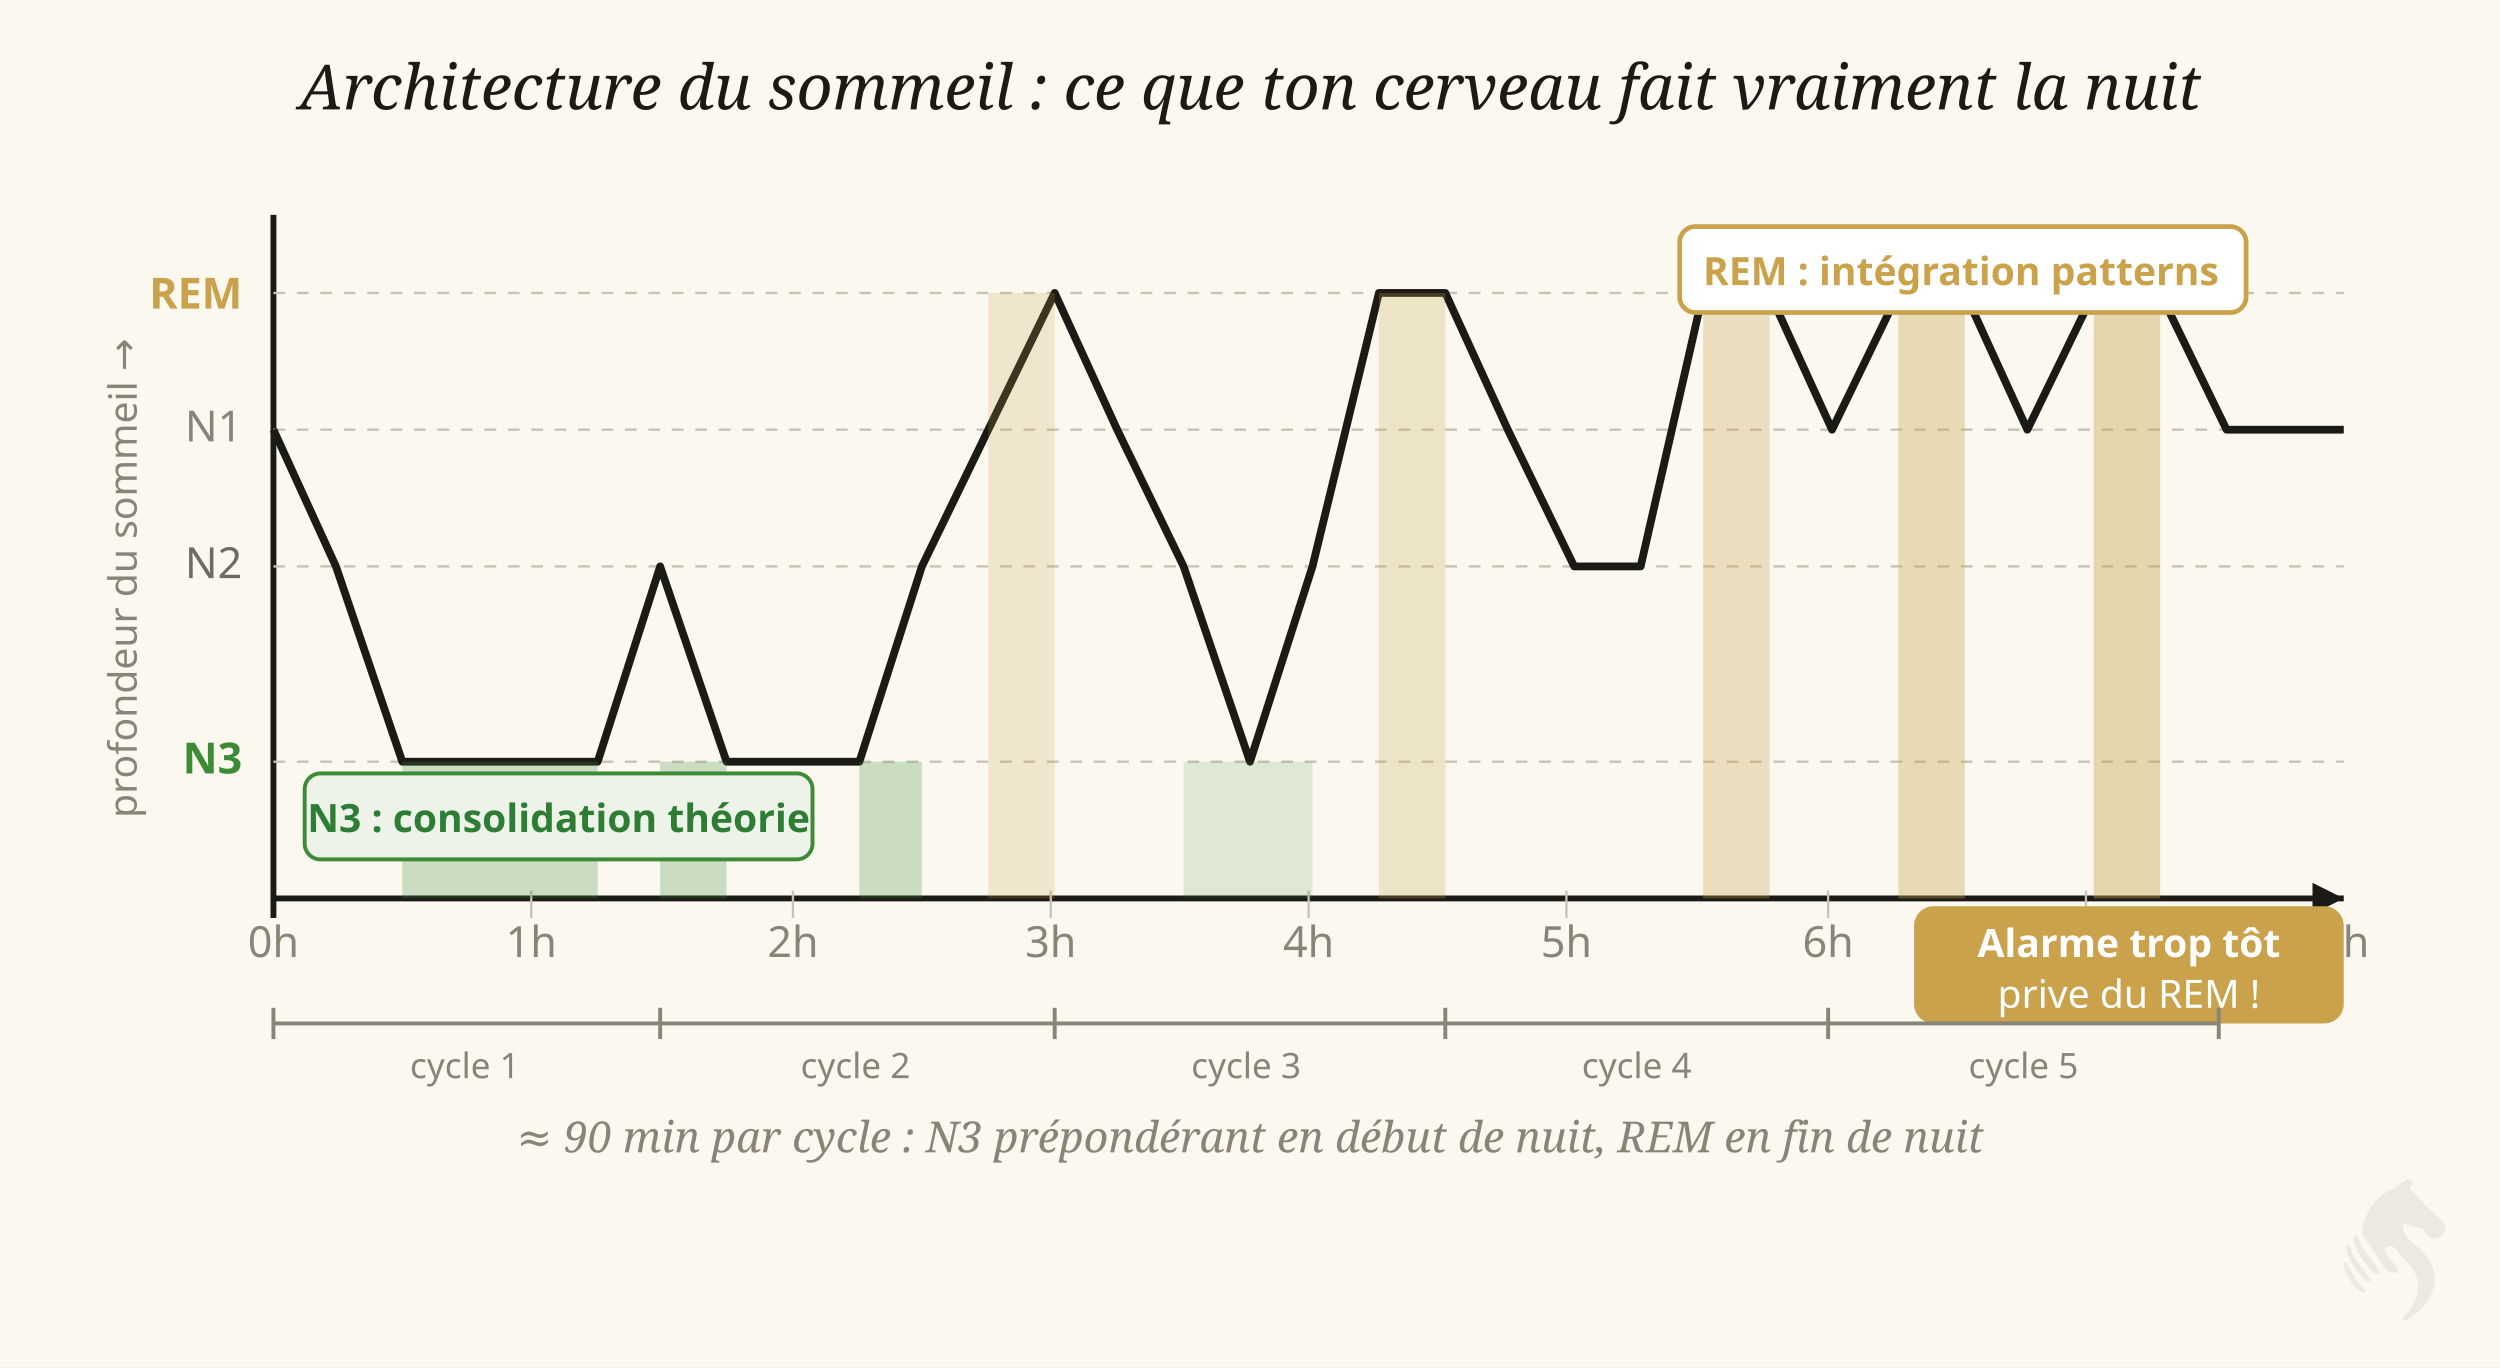
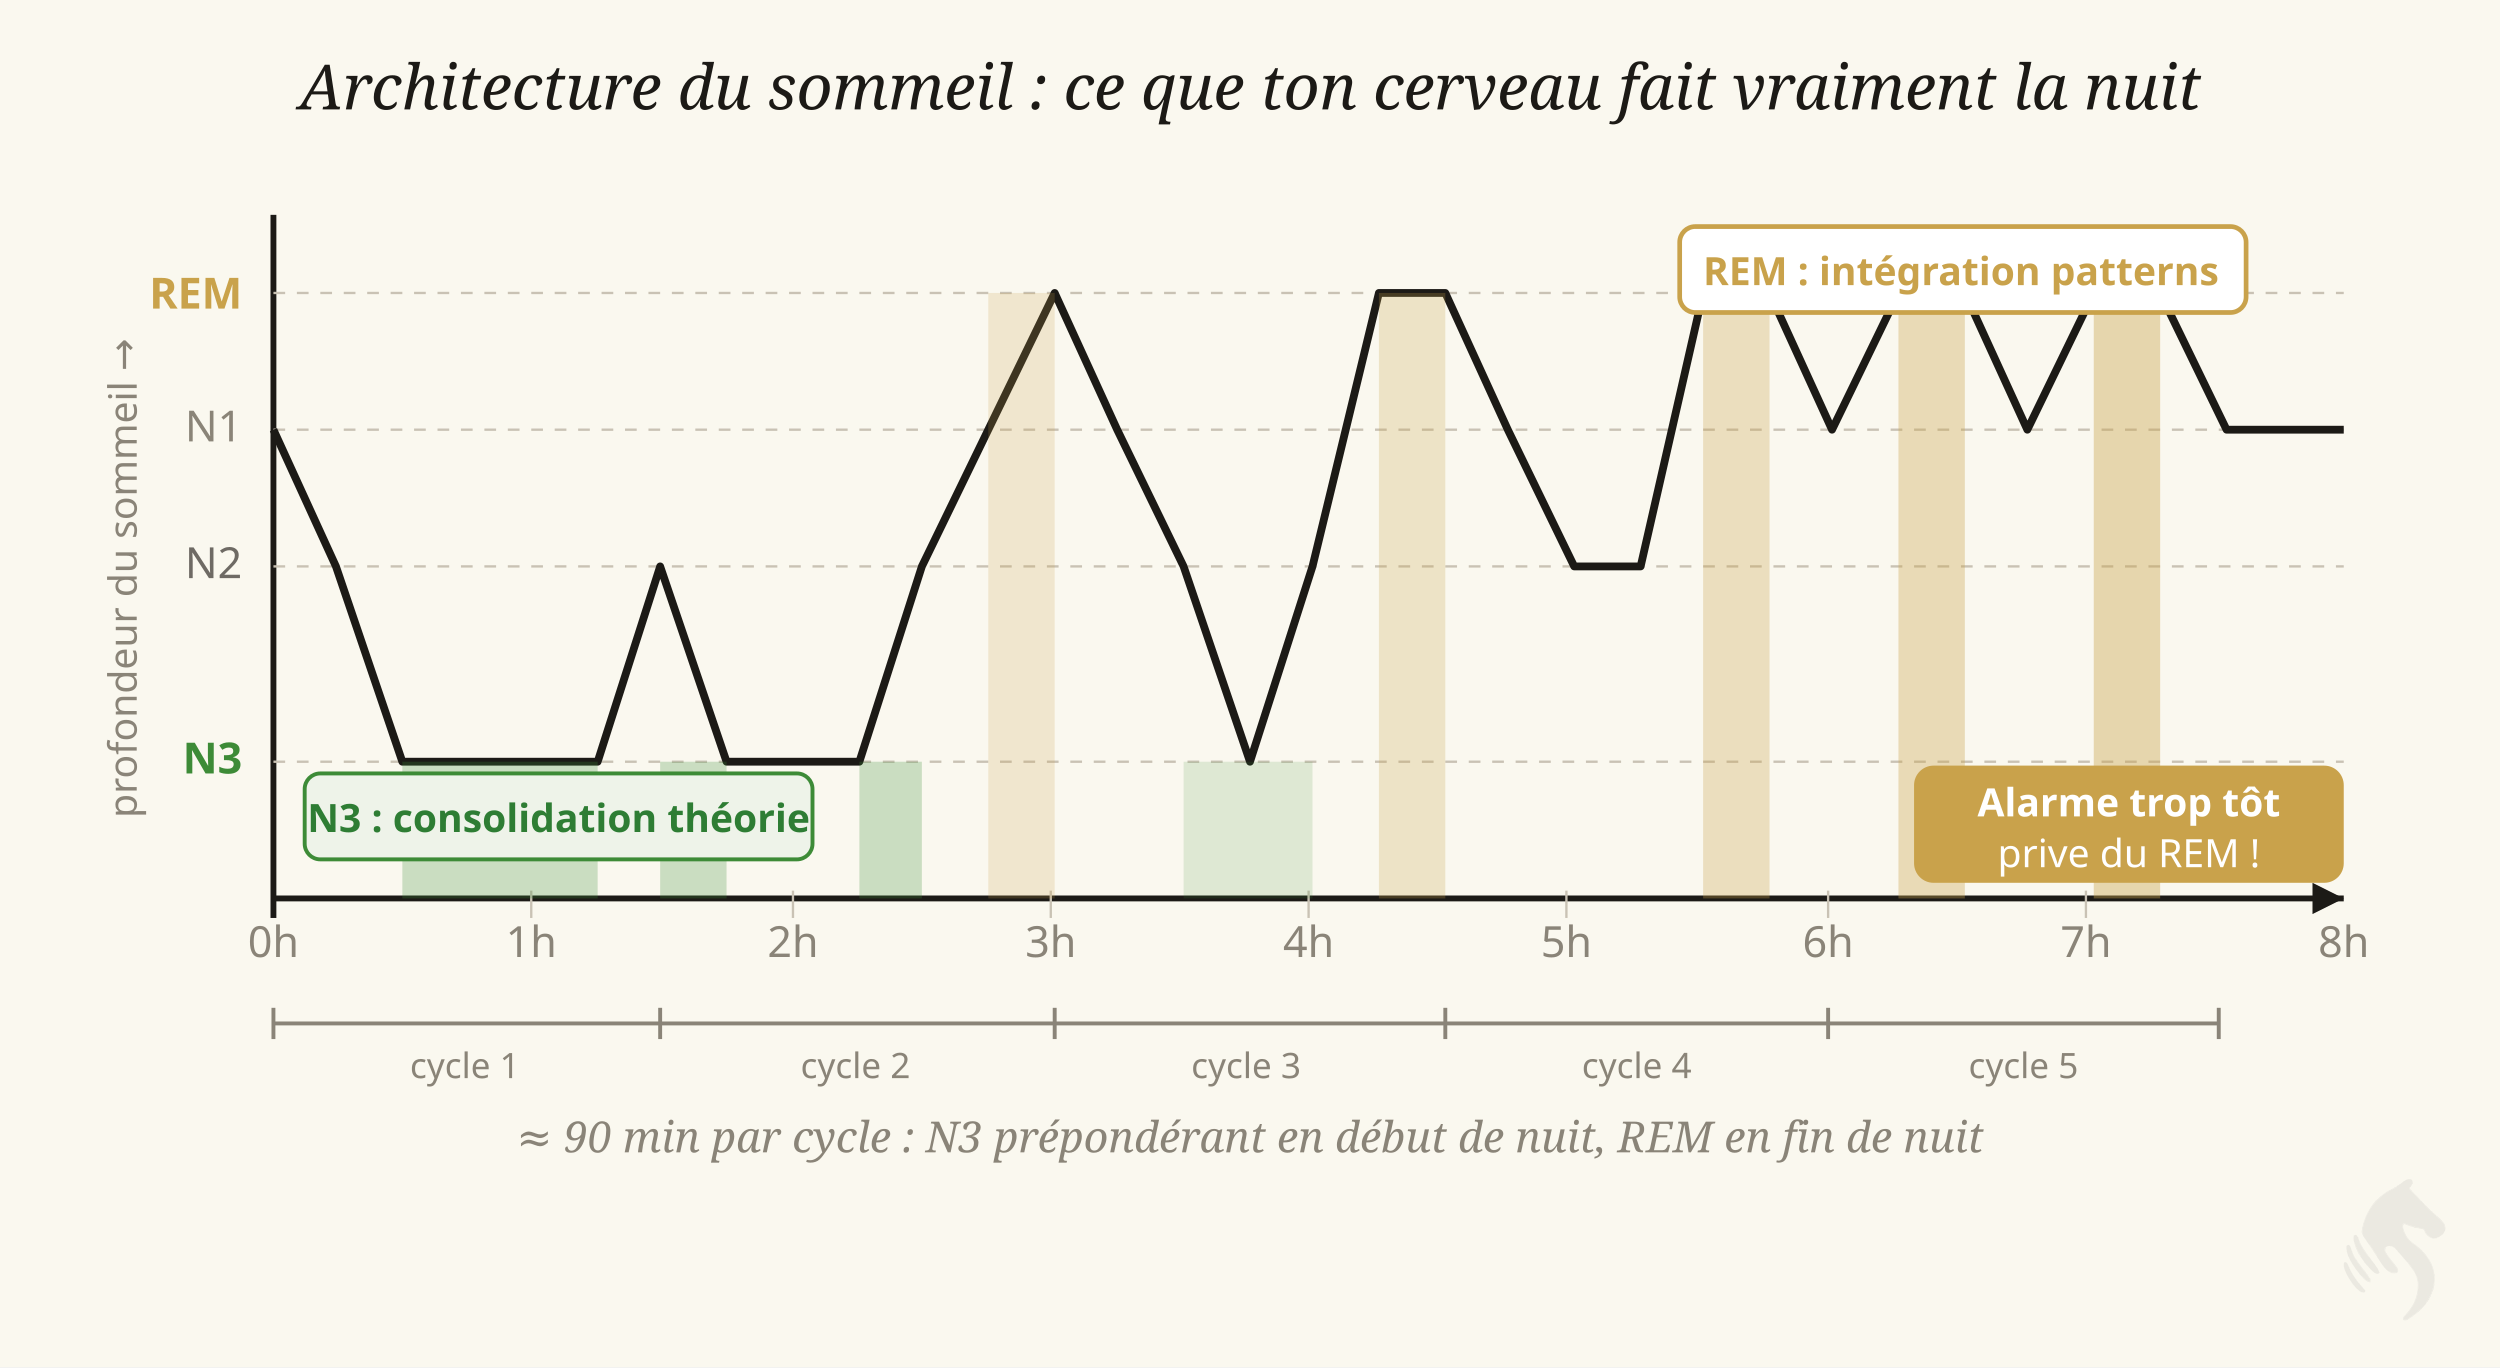
<svg xmlns="http://www.w3.org/2000/svg" width="640" height="350" viewBox="0 0 640 350" role="img" aria-labelledby="som1">
  <rect width="640" height="350" fill="#faf8ef" />
  <text x="320" y="28" text-anchor="middle" font-family="Georgia, serif" font-size="16" font-style="italic" fill="#1c1a16">Architecture du sommeil : ce que ton cerveau fait vraiment la nuit</text>
  <line x1="70" y1="230" x2="600" y2="230" stroke="#1c1a16" stroke-width="1.5" />
  <polygon points="600,230 592,226 592,234" fill="#1c1a16" />
  <line x1="70" y1="55" x2="70" y2="235" stroke="#1c1a16" stroke-width="1.5" />
  <text x="62" y="79" text-anchor="end" font-family="system-ui, sans-serif" font-size="11" font-weight="700" fill="#c9a24b">REM</text>
  <text x="62" y="113" text-anchor="end" font-family="system-ui, sans-serif" font-size="11" fill="#8a8478">N1</text>
  <text x="62" y="148" text-anchor="end" font-family="system-ui, sans-serif" font-size="11" fill="#6e6a64">N2</text>
  <text x="62" y="198" text-anchor="end" font-family="system-ui, sans-serif" font-size="11" font-weight="700" fill="#3d8b37">N3</text>
  <text x="35" y="148" text-anchor="middle" font-family="system-ui, sans-serif" font-size="10" fill="#8a8478" transform="rotate(-90 35 148)">profondeur du sommeil →</text>
  <g stroke="#c9c2b4" stroke-width="0.6" stroke-dasharray="3 3">
    <line x1="70" y1="75" x2="600" y2="75" />
    <line x1="70" y1="110" x2="600" y2="110" />
    <line x1="70" y1="145" x2="600" y2="145" />
    <line x1="70" y1="195" x2="600" y2="195" />
  </g>
  <g font-family="system-ui, sans-serif" font-size="11" fill="#8a8478" text-anchor="middle">
    <text x="70" y="245">0h</text>
    <text x="136" y="245">1h</text>
    <text x="203" y="245">2h</text>
    <text x="269" y="245">3h</text>
    <text x="335" y="245">4h</text>
    <text x="401" y="245">5h</text>
    <text x="468" y="245">6h</text>
    <text x="534" y="245">7h</text>
    <text x="600" y="245">8h</text>
  </g>
  <g stroke="#c9c2b4" stroke-width="0.6">
    <line x1="136" y1="228" x2="136" y2="235" />
    <line x1="203" y1="228" x2="203" y2="235" />
    <line x1="269" y1="228" x2="269" y2="235" />
    <line x1="335" y1="228" x2="335" y2="235" />
    <line x1="401" y1="228" x2="401" y2="235" />
    <line x1="468" y1="228" x2="468" y2="235" />
    <line x1="534" y1="228" x2="534" y2="235" />
  </g>
  <polyline points="     70,110     86,145     103,195     153,195     169,145     186,195     220,195     236,145     253,110     270,75     286,110     303,145     320,195     336,145     353,75     370,75     386,110     403,145     420,145     436,75     453,75     469,110     486,75     503,75     519,110     536,75     553,75     570,110     600,110   " fill="none" stroke="#1c1a16" stroke-width="2" stroke-linejoin="round" />
  <polygon points="103,195 153,195 153,230 103,230" fill="#3d8b37" opacity="0.25" />
  <polygon points="169,195 169,230 186,230 186,195" fill="#3d8b37" opacity="0.25" />
  <polygon points="220,195 220,230 236,230 236,195" fill="#3d8b37" opacity="0.25" />
  <polygon points="303,195 303,230 336,230 336,195" fill="#3d8b37" opacity="0.15" />
  <polygon points="253,75 270,75 270,230 253,230" fill="#c9a24b" opacity="0.2" />
  <polygon points="353,75 370,75 370,230 353,230" fill="#c9a24b" opacity="0.25" />
  <polygon points="436,75 453,75 453,230 436,230" fill="#c9a24b" opacity="0.3" />
  <polygon points="486,75 503,75 503,230 486,230" fill="#c9a24b" opacity="0.35" />
  <polygon points="536,75 553,75 553,230 536,230" fill="#c9a24b" opacity="0.4" />
  <rect x="78" y="198" width="130" height="22" rx="4" fill="#eef3e9" stroke="#3d8b37" stroke-width="1" />
  <text x="143" y="213" text-anchor="middle" font-family="system-ui, sans-serif" font-size="10" font-weight="700" fill="#2e7d34">N3 : consolidation théorie</text>
  <rect x="430" y="58" width="145" height="22" rx="4" fill="#fff" stroke="#c9a24b" stroke-width="1.2" />
  <text x="502" y="73" text-anchor="middle" font-family="system-ui, sans-serif" font-size="10" font-weight="700" fill="#c9a24b">REM : intégration patterns</text>
-   <rect x="490" y="232" width="110" height="30" rx="5" fill="#c9a24b" />
-   <text x="545" y="245" text-anchor="middle" font-family="system-ui, sans-serif" font-size="10" font-weight="700" fill="#fff">Alarme trop tôt</text>
-   <text x="545" y="258" text-anchor="middle" font-family="system-ui, sans-serif" font-size="10" fill="#fff">prive du REM !</text>
+   <rect x="490" y="196" width="110" height="30" rx="5" fill="#c9a24b" />
+   <text x="545" y="209" text-anchor="middle" font-family="system-ui, sans-serif" font-size="10" font-weight="700" fill="#fff">Alarme trop tôt</text>
+   <text x="545" y="222" text-anchor="middle" font-family="system-ui, sans-serif" font-size="10" fill="#fff">prive du REM !</text>
  <g stroke="#8a8478" stroke-width="1" fill="none">
    <line x1="70" y1="262" x2="169" y2="262" />
    <line x1="70" y1="258" x2="70" y2="266" />
    <line x1="169" y1="258" x2="169" y2="266" />
    <line x1="169" y1="262" x2="270" y2="262" />
    <line x1="270" y1="258" x2="270" y2="266" />
    <line x1="270" y1="262" x2="370" y2="262" />
    <line x1="370" y1="258" x2="370" y2="266" />
    <line x1="370" y1="262" x2="468" y2="262" />
    <line x1="468" y1="258" x2="468" y2="266" />
    <line x1="468" y1="262" x2="568" y2="262" />
    <line x1="568" y1="258" x2="568" y2="266" />
  </g>
  <g font-family="system-ui, sans-serif" font-size="9" fill="#8a8478" text-anchor="middle">
    <text x="119" y="276">cycle 1</text>
    <text x="219" y="276">cycle 2</text>
    <text x="319" y="276">cycle 3</text>
    <text x="419" y="276">cycle 4</text>
    <text x="518" y="276">cycle 5</text>
  </g>
  <text x="320" y="295" text-anchor="middle" font-family="Georgia, serif" font-size="11" font-style="italic" fill="#8a8478">≈ 90 min par cycle : N3 prépondérant en début de nuit, REM en fin de nuit</text>
  <g id="wm" opacity="0.07" transform="translate(600.0,301.9) scale(0.0416)" aria-hidden="true">
    <g fill="#1e1e1e" fill-rule="evenodd">
      <path d="M411.5-.5h-16a76 76 0 0 0-24.5 12q-.62-.7-1.5-1l-2 4a4 4 0 0 1-1.5-1 7 7 0 0 1-2.5 3.5 253 253 0 0 0-17 13q-1.42.93-2.5-.5-5.2 7.95-14.5 9a9.4 9.4 0 0 1-4 6q2.3.02 1.5 2A461 461 0 0 1 278.5 73q-13.2 7.95-26 16.5-1.59-1.38 0-3-2.35.35-4 2 .9.98 2 2-92.12 67.08-125.5 177a1316 1316 0 0 0-10 44 51.2 51.2 0 0 0 4.5 31q.1 3.33-2 1l4.5 11q1-2 2 0l5 10 1-1q6 10.95 13 21a651 651 0 0 1 18.5 25 3.4 3.4 0 0 1 1.5-3q21.52 33 43 66 .3 3.4-2.5 1v2a1542 1542 0 0 1 21 32q1 0 1 1a319 319 0 0 0 25 35 160 160 0 0 0 27 25 3.1 3.1 0 0 1 1-3q23.18 14.62 49 5.5 5-2.83 4-8.5-.15-4.6-1.5-9a618 618 0 0 0-55.5-73.5q3-.91 5 1.5a23.5 23.5 0 0 0-7-9q.63 2.4 2 4.5-.17 2.58-1.5.5a364 364 0 0 1-17.5-26.5 50 50 0 0 1-4.5-22.5q.9-4.71 3-9 .63 1.88 2.5 2a7 7 0 0 1 2-3q9.28-8.1 22-8a86 86 0 0 1 23 4.5 11 11 0 0 1 3 4.5q2.58-1.75 5 .5l21.5 23.5q.74 1.95.5 4 3.56 1 6 4a1094 1094 0 0 0 30 34.5l-1 1q3.7 2.7 7.5 5.5a23 23 0 0 1 2 5l5 3a22 22 0 0 0 5.5 8 11.5 11.5 0 0 0 4 4 3.9 3.9 0 0 0-2-3.5q1.7-1.12 3 .5a705 705 0 0 1 42 57.5q-.65 1.46-2 1.5a169 169 0 0 1 10 19 3.8 3.8 0 0 0-.5 4q1 2 2 0 1.4 2.05 2.5 4-.25-2.55.5-5a185 185 0 0 1 11 83q-1 2-2 0a9 9 0 0 0-1.5-4v9a2.3 2.3 0 0 0 1.5-1q.75 10.55-1 21a337 337 0 0 1-18 56l-2.5 3q-1.2-.69-1-2a36 36 0 0 0-4 7 5.2 5.2 0 0 0 3.5-4 4.3 4.3 0 0 1 0 4 350 350 0 0 1-33 52 1108 1108 0 0 1-30 35q-7.17 20.32 13.5 14.5a34 34 0 0 1 6-3 1496 1496 0 0 1 54-37 942 942 0 0 0 29-27q1.25-1.03 2 .5a11 11 0 0 0-3 4q1.35-1.65 2.5 0a29 29 0 0 1 4.5-6 40 40 0 0 0 9-10.5l6-4-1-1a25 25 0 0 1 8.5-7.5q-1.47-2.67 1-5 .22 4.17 2.5 1.5-1.94-3.13 2-4l-1-1q1.48-3.25 4-5.5a8 8 0 0 0-3-1q37.8-53.63 47.5-119 8.4-83.08-38-152a364 364 0 0 0-28-35q-1.03-1.25.5-2 3.58 2.23 2-1l-4-2a5 5 0 0 1-3-.5 484 484 0 0 0-70-58q-.7-.62-1-1.5 1.05-.43 2-1v-3a6 6 0 0 1-5-2q-.66-.1-1 .5 3.72 2.61 0 3-34.57-32.88-46-79.5.2-2.3 2-3v-4q-1.94 5.58-3.5 0-1-9 0-18 2.16-6.4 8.5-8a78 78 0 0 1 22 7.5 403 403 0 0 0 66 18l9 3q-2.45.75-5 .5-1.59 1.6 0 3a16 16 0 0 1 6.5-1 7.3 7.3 0 0 1 2 3q1.38-2.6 3.5-2-1.1-2.32-4-2.5 15.09-2.3 25.5 8.5 5.35 10.23 10 21 12.95 20.94 36.5 28.5-1.88.63-2 2.5a30 30 0 0 0 12.5 3q4.43-.1 8-2 3.2 3.87 5.5-1 1.2.69 1 2a39 39 0 0 0 4.5-2l1 1q.69-1.87-1.5-2.5a12 12 0 0 0 7-3q1.88-1.1 3 .5 2.22-3.62 6-2a8.7 8.7 0 0 1 3-4 41 41 0 0 1 12-6.5l-2-1 5.5-3.5q.62.7 1.5 1 1.82-1.15 0-2.5 1.42-.93 2.5.5a5.8 5.8 0 0 1 .5-4 39 39 0 0 1 6-4.5q-1.55-2.25.5-4.5 3.25-3.5 5-8 1.38-.64 2.5-1-.8-1.05-2-1.5 1.85-5.82 3-11.5v-10h-1q-.85 6-2.5 12-.16-4.46.5-9a63 63 0 0 0-12.5-31 478 478 0 0 0-45.5-44.5q3.06.72 6 2.5-3.15-3.9-7-7.5l1-1q-1.4-1.05-2 .5 1.77 2.4-.5 4a781 781 0 0 1-67.5-65.5l1-.5a29 29 0 0 0 7 6 93 93 0 0 0-14-15 24.5 24.5 0 0 0-9-9.5l1-1a44 44 0 0 0-7-4.5q1.44 2.2 3.5 4 1 1.5 0 3l-72-76q-5.34-7.85 1.5-14.5 1.98-.8 2 1.5a69 69 0 0 1 6-3.5q-1.95-1.94 0-3.5a31 31 0 0 0 6-12q2.05.24 4-.5a79 79 0 0 0-1.5-17.5 94 94 0 0 0-5-10l-1 1a87 87 0 0 0-5.5-3" />
      <path d="M325.5 44.5q-3.85 1.03-7 3.5a4.2 4.2 0 0 1-4.5-.5q-2.75 2.49-3.5 6-6.97 2.94-14 6-6.75 3.75-13.5 8-.62-.7-1.5-1a37.6 37.6 0 0 1-17 10.5 263 263 0 0 0-12 9.5q-1.59 1.62 0 3 12.8-8.55 26-16.5A461 461 0 0 0 327 46.5q.8-1.98-1.5-2m148 86-21-24a209 209 0 0 1-21-21.5l-8.5-8.5q-4.8-3.3-6-9-9.1-4.3-11.5-13a13 13 0 0 0 3-6q-.02-2.3-2-1.5-6.84 6.65-1.5 14.5l72 76q1-1.5 0-3a20 20 0 0 1-3.5-4m89 86a198 198 0 0 0-17.5-15q.4-2.17-.5-4-3.63-1.2-7-3a26 26 0 0 0-6-6 430 430 0 0 1-27-27.5 2.4 2.4 0 0 0-2-.5 29 29 0 0 1-7-6l-1 .5a781 781 0 0 0 67.5 65.5q2.27-1.6.5-4m-314-128a247 247 0 0 0-42 35.5 14.5 14.5 0 0 1-5 4l1 1a9.3 9.3 0 0 1-6 2.5 76 76 0 0 1-16 20q.3.88 1 1.5a9.4 9.4 0 0 0-5.5 6.5q-1-2-2 0-.93 1.42.5 2.5a25 25 0 0 0-6.5 8.5q-1.6 1.05-3.5 1.5 1.21.45 2 1.5a43 43 0 0 0-7 10 352 352 0 0 0-19.5 37 2.9 2.9 0 0 1-2.5 1 3.3 3.3 0 0 0 2 1.5 47 47 0 0 1-3.5 5.5l-12 34q-.98-1.8-1.5 0 1.4 1.9.5 4a33 33 0 0 1-3.5 5.5q.78.84 1 2a212 212 0 0 0-10 49.5 36 36 0 0 0 7 20q2.1 2.33 2-1a51.2 51.2 0 0 1-4.5-31 1316 1316 0 0 1 10-44q33.38-109.92 125.5-177-1.1-1.02-2-2m376 206q-.5-10.25-5-19.5 1.5-4.37-1.5-.5l-6.5-11q-5.55-3.6-7.5-10l-1 1q-3.75-5.75-9.5-9.5l1-1a850 850 0 0 0-9-7q1.14-2.04-1.5-3.5-1.08 1.43-2.5.5-2.84-1.65-2-4a5 5 0 0 0-3-.5 5 5 0 0 0-.5-3l-1 1a7 7 0 0 0-4.5-3 21 21 0 0 0-6-2.5 478 478 0 0 1 45.5 44.5 63 63 0 0 1 12.5 31q-.66 4.54-.5 9 1.65-6 2.5-12m-259 3v-1q-2.22-5.79 1-11.5l-2-2a67 67 0 0 0 1.5-5.5q.93 7.1 3.5 1-2.43-3.37 2-4a4.3 4.3 0 0 1 2.5 3q.45-1.21 1.5-2 2.3.75 4 2a326 326 0 0 1 28 10.5q11.4 3.22 23 6 1.05 1.6 1.5 3.5 1-4 2 0 1.08-1.43 2.5-.5-1.81 1.35 0 2.5 3.25-.47 7-2 1.85.03 3 1 5.83.22 11 2h5q2.55.25 5-.5l-9-3a403 403 0 0 1-66-18 78 78 0 0 0-22-7.5q-6.34 1.6-8.5 8-1 9 0 18 1.56 5.58 3.5 0m109 6a4.7 4.7 0 0 1 4 3q3.6-3.98 6 1l1-2 4 2a65 65 0 0 1 7.5 10q1.1 3.55 2.5 7-1.77 2.95 2 4 13.35 23.91 39 33 .12-1.87 2-2.5-23.55-7.56-36.5-28.5a305 305 0 0 0-10-21q-10.41-10.8-25.5-8.5 2.9.18 4 2.5m-410 86a9 9 0 0 0 1.5-4 310 310 0 0 0 37.5 86q-1.1 1.02-2 2a40 40 0 0 0 8.5 12 139 139 0 0 0 15 21q2.31 2.97 1.5 6 5.9 1.14 7.5 7 5.7 2.47 5 8 3.8 1.06 6.5 4 20.24 25.5 46 45.5a39 39 0 0 0 20 5 46 46 0 0 1 9-7.5 818 818 0 0 1-10-21.5q1.43-1.08.5-2.5a27 27 0 0 1-3.5-2 185 185 0 0 0-16-23.5q1.43-1.08.5-2.5a13.3 13.3 0 0 1-5.5-5 617 617 0 0 0-22.5-29v-4l-1 1a13 13 0 0 1-4.5-6 11.5 11.5 0 0 1-4-4q-.03 2.3-2 1.5A471 471 0 0 1 97 390.5q-1.8-3.04-.5-6 1.02.54 2 1a9 9 0 0 0-2-4.5q3.83-2.28-1-2.5a597 597 0 0 1-7-18.5l2-1a3.3 3.3 0 0 1-2-3.5 3.1 3.1 0 0 1-3-1q-7.35-19.46-24-8 1.03 2.34-.5 5a97 97 0 0 0 3.5 38" />
      <path d="M365.5 301.5q-1.8.7-2 3 11.43 46.62 46 79.5 3.72-.39 0-3 .34-.6 1-.5-2.4-2.22-5-4.5l2-2q-2.45-.75-5-.5a8.4 8.4 0 0 0-.5-4q-1.72 1.44-3-1a28 28 0 0 1-3.5-6q-.5 2-1 0a143 143 0 0 1-18-31q-6.22-11.64-9-27a7 7 0 0 0-2-3m-211 174a45 45 0 0 1-9.5-15q-1 2-2 0a41 41 0 0 0-6-9l-1-5-1 1a989 989 0 0 1-17.5-25.5q.7-.62 1-1.5a7.7 7.7 0 0 1-5-6 163 163 0 0 1-15-29q-.98-.46-2-1-1.3 2.96.5 6a471 471 0 0 0 55.5 86.5q1.97.8 2-1.5m-90-86q-2.05 2.77 1.5 4 3.6 16.25 9.5 30.5-2.48 3.62 2 3.5 3.65 9.3 8 18.5l-1 1a11.4 11.4 0 0 1 6 8q-.7.62-1 1.5a10.5 10.5 0 0 1 3.5 5l1-1a62 62 0 0 0 7.5 13q.9-.98 2-2a310 310 0 0 1-37.5-86 9 9 0 0 1-1.5 4m48 210a3.9 3.9 0 0 0-2-3.5q1.7-1.12 3 .5a127 127 0 0 0 39 32q11.3 4.6 8.5-7a147 147 0 0 0-17-32 1467 1467 0 0 0-40-51 554 554 0 0 1-48.5-75l1-1q.84 5.22 6 5a51.6 51.6 0 0 1-11.5-27l-1 2a159 159 0 0 0-11-31 14.3 14.3 0 0 0-10.5-8q-3.2.01-6 1.5-2.85 3.45-6 6.5-.87 16.85 3 33.5a3.6 3.6 0 0 1-2 2q1.38.56 2.5 1.5 3.15 9.81 6.5 19.5-1.21.45-2 1.5a29 29 0 0 0 5.5 7A256 256 0 0 0 55.5 525l-2 1a6.4 6.4 0 0 0 4 1.5 332 332 0 0 0 38.5 53l3.5 5.5-1 1q1.9 1.67 3.5.5a36 36 0 0 0 10.5 12m303-214q-.95.57-2 1 .3.88 1 1.5a484 484 0 0 1 70 58q1.42.72 3 .5a43 43 0 0 0-10-12.5l1-1q-2.66 1.47-5-1a36 36 0 0 0-10-10q1.81-1.35 0-2.5a8 8 0 0 1-3.5 0q-4.57-5.7-10-8a13 13 0 0 0-6.5-5.5 11.5 11.5 0 0 1-3.5-4.5q-.62.7-1.5 1a17.7 17.7 0 0 0-8-5.5q-2.84-1.65-2-4-7.47-2.25-13-7.5m-254 24a526 526 0 0 1 23.5 37 55 55 0 0 1 9 15l1-1a65 65 0 0 0 8.5 13q2.8 2.4 2.5-1-21.48-33-43-66a3.4 3.4 0 0 0-1.5 3m111 63q.16-.93 1-1.5a7 7 0 0 1-3.5-2.5 17.5 17.5 0 0 0-5.5-8q3.7-4.18-2.5-5a41 41 0 0 1-7.5-18.5l2-3a7.2 7.2 0 0 1-2-4.5 3.1 3.1 0 0 0 3-1 37 37 0 0 0-1-7q-1.87-.12-2.5-2a36 36 0 0 0-3 9 50 50 0 0 0 4.5 22.5 364 364 0 0 0 17.5 26.5q1.33 2.08 1.5-.5-1.37-2.1-2-4.5m-272 45v19q2.55 12.15 7 24 15.37 37.49 37 68a54 54 0 0 0 9 12.5q-1.58 2.58 2 3l-1 1 5.5 4.5a82 82 0 0 0 9 12q6.5 6.26 12.5 13 9.5 6.75 17.5 15l1-1q4.56 3.52 9 7l1-2a89 89 0 0 0 13.5 3.5q13.85-4.6 6.5-17.5-1.73 1.44-3-1a307 307 0 0 1-13.5-16 16 16 0 0 0-6-5.5q1.43-1.08.5-2.5a27.2 27.2 0 0 1-12.5-15 3.1 3.1 0 0 1-3-1q-7.5-10.25-15.5-20-.93-1.42.5-2.5a16 16 0 0 1-6-5.5 880 880 0 0 1-19-29.5q.7-.62 1-1.5a8 8 0 0 1-4-4 94 94 0 0 1-12.5-26l-1 1q-3.8-4.62-1.5-10a3.1 3.1 0 0 1-3-1 198 198 0 0 1-7-15.5l1-1a55 55 0 0 1-9-11q-2.85-1.46-6-2l3-1a22 22 0 0 0-9 2 11.4 11.4 0 0 0-4 6.5m277 51a48 48 0 0 0 12 5q-.57 3.66 2 2a5.3 5.3 0 0 1 3.5 3l1-2a45 45 0 0 0 26 0q.45 1.21 1.5 2 1.27-3.4 4-2 1.81-1.15 0-2.5l3-1.5a21 21 0 0 0 3.5-4q1.4-8.23-1.5-16 .3-.88 1-1.5-5.22-1.95-4-7a193 193 0 0 1-18-23.5 16 16 0 0 0-3.5-3q-4.05-7.43-9-12a284 284 0 0 0-14-17q-.75-1.58.5-3a19 19 0 0 1-6-4 4.35 4.35 0 0 0-5-1.5 618 618 0 0 1 55.5 73.5q1.35 4.4 1.5 9 1 5.67-4 8.5-25.82 9.12-49-5.5a3.1 3.1 0 0 0-1 3m115-56a264 264 0 0 1 16 22q-1.7 3.04 1.5 1a494 494 0 0 1 16.5 23l7 10q1.35-.04 2-1.5a705 705 0 0 0-42-57.5q-1.3-1.62-3-.5a3.9 3.9 0 0 1 2 3.5" />
      <path d="M112.5 599.5q7 9.5 16 17 2 0 2 2 6.9 3.77 11 8.5l13 5.5a5.7 5.7 0 0 0 6 0q2.07 3.94 4 0-3.37-1.23-.5-3 .22-6.86.5-13.5l-3-3.5 3-2.5q-4.58-.9-7.5-4.5a79 79 0 0 0-10.5-16.5q2.67 1.47 5-1a12 12 0 0 1-8.5-3.5 92 92 0 0 0-17.5-23.5l2-1-6.5-4.5a2294 2294 0 0 1-34.5-47q-1 0-1-1-5.27-4.75-4-11.5-2.25-3.25-3.5.5A227 227 0 0 1 61.5 469q.84-.57 1-1.5-5.16.22-6-5l-1 1a554 554 0 0 0 48.5 75 1467 1467 0 0 1 40 51q10.5 14.98 17 32 2.8 11.6-8.5 7a127 127 0 0 1-39-32q-1.3-1.62-3-.5a3.9 3.9 0 0 1 2 3.5m335-4a3349 3349 0 0 1 7.5 35q2.3 19.53.5 39a9 9 0 0 1 1.5 4q1 2 2 0a185 185 0 0 0-11-83q-.75 2.45-.5 5m44-147q1.58 3.23-2 1-1.53.75-.5 2a364 364 0 0 1 28 35q46.4 68.92 38 152-9.7 65.37-47.5 119 1.46.15 3 1a12 12 0 0 0 3.5-6q1.58 1.52 3.5.5-1.16-8.12 7-11-1.6-1.75 1-2.5-.12-8.5 6-14-.81-.1-1-1a3.1 3.1 0 0 1 3-1 5.4 5.4 0 0 1 3-5.5q-1.2-.45-2-1.5a67 67 0 0 0 4.5-10l1 2a9 9 0 0 1 2.5-5l-1-2a6.3 6.3 0 0 1 4-.5 6.5 6.5 0 0 0-3-3 225 225 0 0 1 11-24.5q-.53-1.8-1.5 0-.3-4.51 1-9l1 1a67 67 0 0 0 1.5-13q7.4-.7 1-5a232 232 0 0 0 2-53l.5-5q.57.84 1.5 1a8 8 0 0 0-2.5-5q-6.56-49.08-31.5-89 2.03-1.77-.5-3l-1 1a696 696 0 0 1-17.5-26q-2.18-1.53-1-3.5-3.93-.91-5-4.5-1.26-.5-1-2a69 69 0 0 0-6.5-5q-.69-1.87 1.5-2.5a14 14 0 0 0-4-2.5m-36 230a273 273 0 0 1-13.5 57q-1.4.82-2.5 2 2.69 6.4-4 8.5l2 1a30 30 0 0 0-3 8.5q-.2 1.31 1 2l2.5-3a337 337 0 0 0 18-56 89 89 0 0 0 1-21q-.57.84-1.5 1m-25 84a185 185 0 0 1-24 38l-2.5 6a25 25 0 0 0-6.5 7q-13.95 16.7-28.5 33-1.16 4.05-3.5 7.5-1.35 4.25-1 8a16 16 0 0 1 6 5.5h14a20 20 0 0 1 10-3.5q1.71-1.12 0-2.5a81 81 0 0 0 18.5-12q.62.7 1.5 1a71 71 0 0 1 2-4q1-2 2 0 1.7-4.54 4.5-1a38 38 0 0 1 4.5-6.5 189 189 0 0 0 30.5-23.5q4.55 3.9 4-3a4.6 4.6 0 0 1 4.5-2v-3a5 5 0 0 0 3-.5 41 41 0 0 1 3-5.5 11 11 0 0 1 3-4q-.75-1.53-2-.5a942 942 0 0 1-29 27 1496 1496 0 0 0-54 37 34 34 0 0 0-6 3q-20.67 5.82-13.5-14.5a1108 1108 0 0 0 30-35 350 350 0 0 0 33-52 4.3 4.3 0 0 0 0-4 5.2 5.2 0 0 1-3.5 4" />
    </g>
  </g>
</svg>
